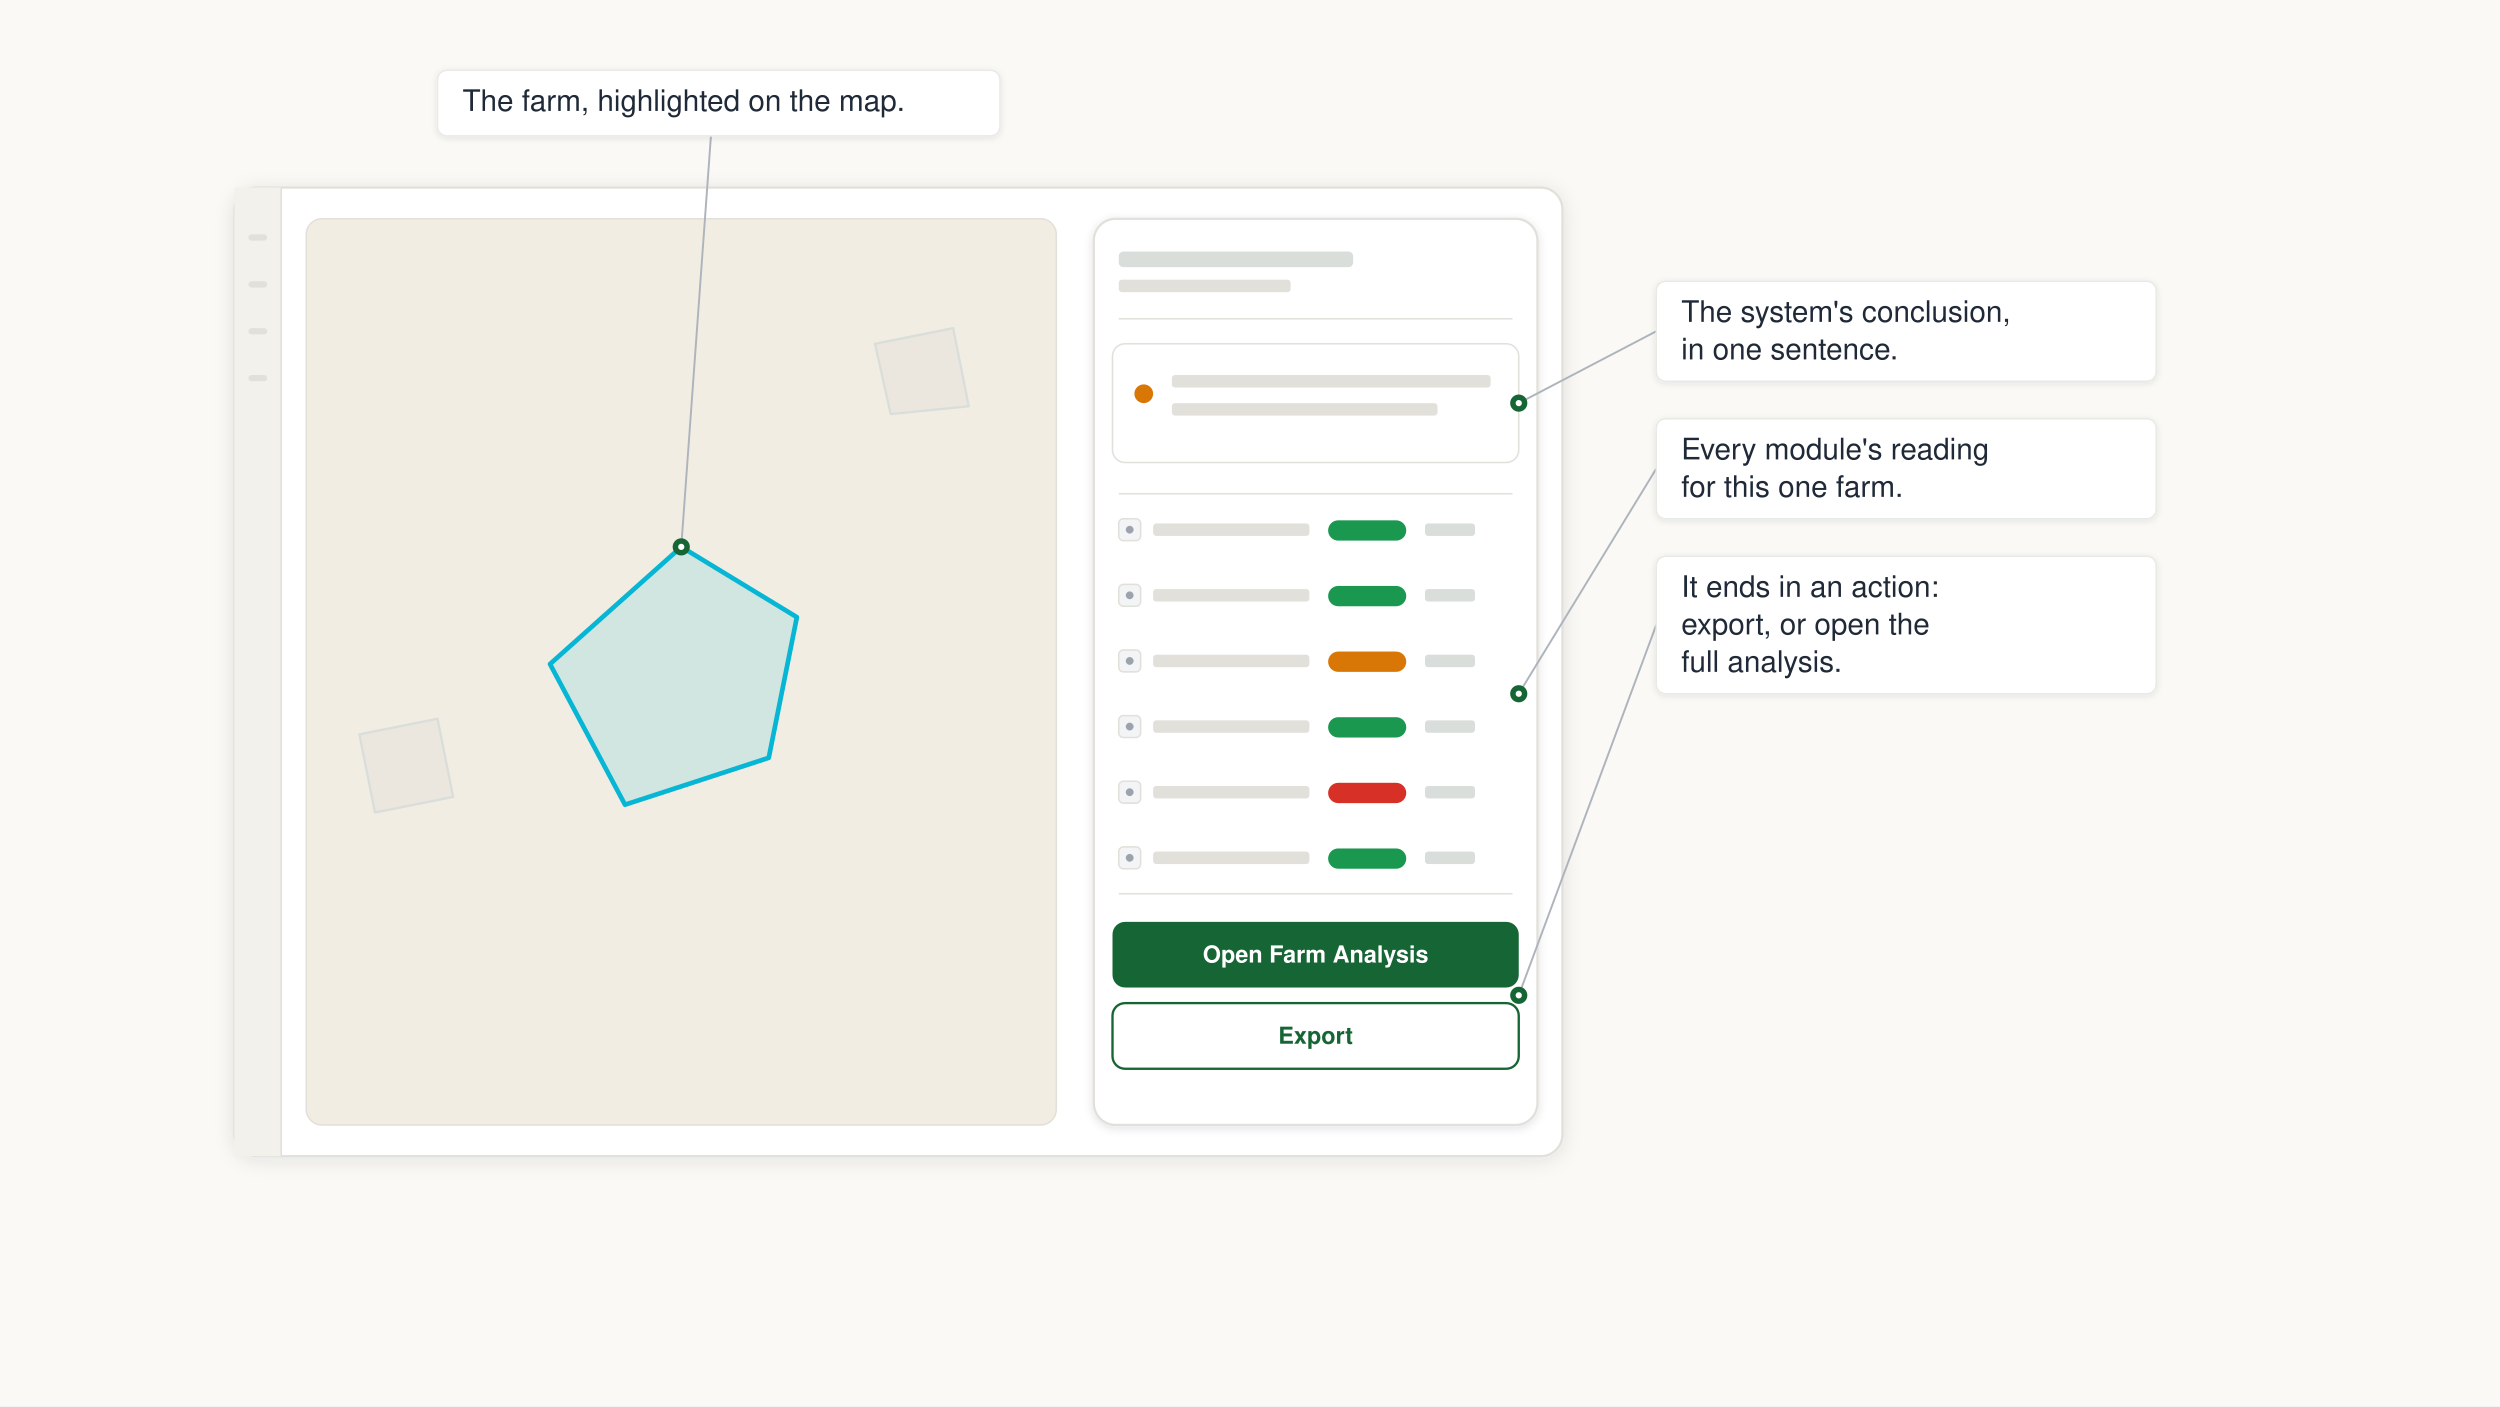
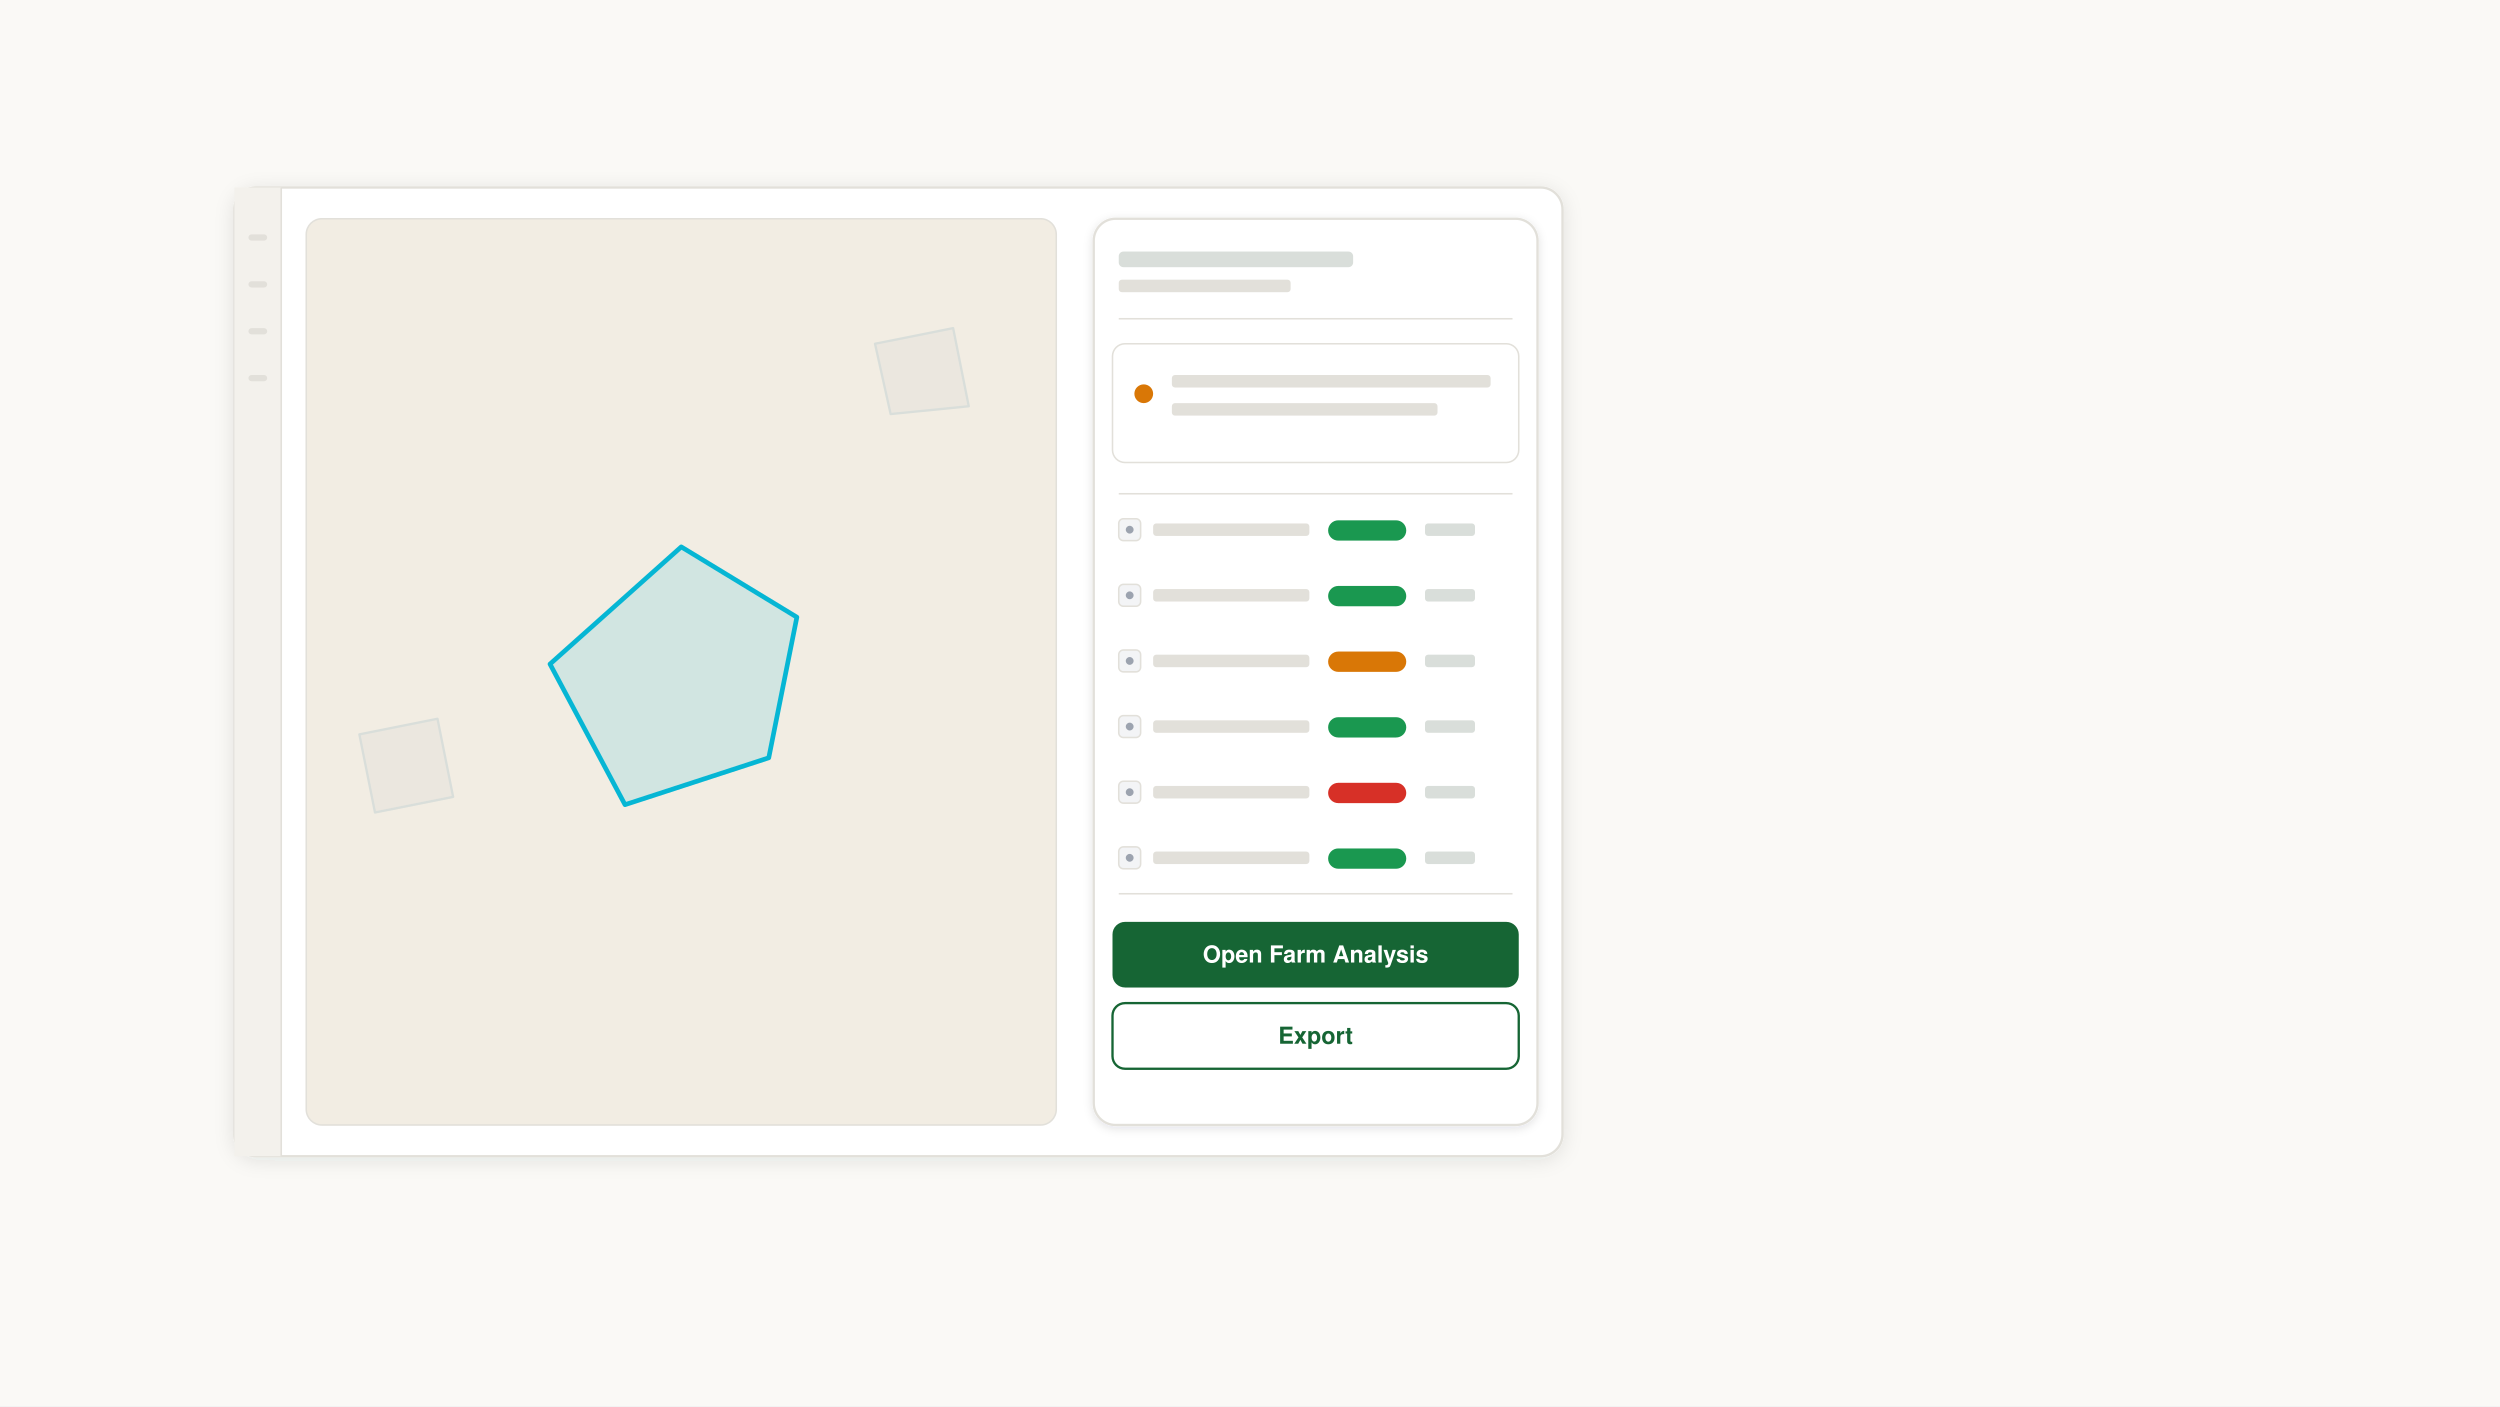
<svg xmlns="http://www.w3.org/2000/svg" width="1600" height="900" viewBox="0 0 1600 900">
  <defs>
    <filter id="softShadowF" x="-20%" y="-20%" width="140%" height="140%">
      <feDropShadow dx="0" dy="2" stdDeviation="6" flood-color="#1F2937" flood-opacity="0.10" />
    </filter>
    <filter id="softShadowFL" x="-30%" y="-30%" width="160%" height="160%">
      <feDropShadow dx="0" dy="1.5" stdDeviation="3" flood-color="#1F2937" flood-opacity="0.12" />
    </filter>
    <filter id="chipShadowF" x="-40%" y="-40%" width="180%" height="180%">
      <feDropShadow dx="0" dy="1" stdDeviation="2" flood-color="#1F2937" flood-opacity="0.10" />
    </filter>
  </defs>
  <rect x="0" y="0" width="1600" height="900" fill="#FAF9F6" />
  <rect x="150" y="120" width="850" height="620" rx="14" fill="#FFFFFF" stroke="#E2E0DA" stroke-width="1.5" filter="url(#softShadowF)" />
  <rect x="150" y="120" width="30" height="620" fill="#F3F1EC" />
  <rect x="159" y="150" width="12" height="4" rx="2" fill="#E2E0DA" />
  <rect x="159" y="180" width="12" height="4" rx="2" fill="#E2E0DA" />
  <rect x="159" y="210" width="12" height="4" rx="2" fill="#E2E0DA" />
  <rect x="159" y="240" width="12" height="4" rx="2" fill="#E2E0DA" />
  <line x1="180" y1="120" x2="180" y2="740" stroke="#E2E0DA" stroke-width="1" />
  <rect x="196" y="140" width="480" height="580" rx="10" fill="#F2EDE3" stroke="#E2E0DA" stroke-width="1" />
  <polygon points="230,470 280,460 290,510 240,520" fill="#E2E0DA" fill-opacity="0.45" stroke="#D9DEDA" stroke-width="1.5" stroke-linejoin="round" />
  <polygon points="560,220 610,210 620,260 570,265" fill="#E2E0DA" fill-opacity="0.45" stroke="#D9DEDA" stroke-width="1.5" stroke-linejoin="round" />
  <polygon points="436,350 510,395 492,485 400,515 352,425" fill="#06B6D4" fill-opacity="0.14" stroke="#06B6D4" stroke-width="3" stroke-linejoin="round" />
  <rect x="700" y="140" width="284" height="580" rx="14" fill="#FFFFFF" stroke="#E2E0DA" stroke-width="1.5" filter="url(#softShadowFL)" />
  <rect x="716" y="161" width="150" height="10" rx="3" fill="#D9DEDA" />
  <rect x="716" y="179" width="110" height="8" rx="2" fill="#E2E0DA" />
  <line x1="716" y1="204" x2="968" y2="204" stroke="#E2E0DA" stroke-width="1" />
  <rect x="712" y="220" width="260" height="76" rx="8" fill="#FFFFFF" stroke="#E2E0DA" stroke-width="1" />
  <circle cx="732" cy="252" r="6" fill="#D97706" />
  <rect x="750" y="240" width="204" height="8" rx="2" fill="#E2E0DA" />
  <rect x="750" y="258" width="170" height="8" rx="2" fill="#E2E0DA" />
  <line x1="716" y1="316" x2="968" y2="316" stroke="#E2E0DA" stroke-width="1" />
  <rect x="716" y="332" width="14" height="14" rx="3" fill="#F3F4F6" stroke="#E2E0DA" stroke-width="1" />
  <circle cx="723" cy="339" r="2.5" fill="#9CA3AF" />
  <rect x="738" y="335" width="100" height="8" rx="2" fill="#E2E0DA" />
  <rect x="850" y="333" width="50" height="13" rx="6.5" fill="#1A9850" />
  <rect x="912" y="335" width="32" height="8" rx="2" fill="#D9DEDA" />
  <rect x="716" y="374" width="14" height="14" rx="3" fill="#F3F4F6" stroke="#E2E0DA" stroke-width="1" />
  <circle cx="723" cy="381" r="2.5" fill="#9CA3AF" />
  <rect x="738" y="377" width="100" height="8" rx="2" fill="#E2E0DA" />
  <rect x="850" y="375" width="50" height="13" rx="6.5" fill="#1A9850" />
  <rect x="912" y="377" width="32" height="8" rx="2" fill="#D9DEDA" />
  <rect x="716" y="416" width="14" height="14" rx="3" fill="#F3F4F6" stroke="#E2E0DA" stroke-width="1" />
  <circle cx="723" cy="423" r="2.5" fill="#9CA3AF" />
  <rect x="738" y="419" width="100" height="8" rx="2" fill="#E2E0DA" />
  <rect x="850" y="417" width="50" height="13" rx="6.5" fill="#D97706" />
  <rect x="912" y="419" width="32" height="8" rx="2" fill="#D9DEDA" />
  <rect x="716" y="458" width="14" height="14" rx="3" fill="#F3F4F6" stroke="#E2E0DA" stroke-width="1" />
  <circle cx="723" cy="465" r="2.5" fill="#9CA3AF" />
  <rect x="738" y="461" width="100" height="8" rx="2" fill="#E2E0DA" />
  <rect x="850" y="459" width="50" height="13" rx="6.5" fill="#1A9850" />
  <rect x="912" y="461" width="32" height="8" rx="2" fill="#D9DEDA" />
  <rect x="716" y="500" width="14" height="14" rx="3" fill="#F3F4F6" stroke="#E2E0DA" stroke-width="1" />
  <circle cx="723" cy="507" r="2.5" fill="#9CA3AF" />
  <rect x="738" y="503" width="100" height="8" rx="2" fill="#E2E0DA" />
  <rect x="850" y="501" width="50" height="13" rx="6.5" fill="#D73027" />
  <rect x="912" y="503" width="32" height="8" rx="2" fill="#D9DEDA" />
  <rect x="716" y="542" width="14" height="14" rx="3" fill="#F3F4F6" stroke="#E2E0DA" stroke-width="1" />
  <circle cx="723" cy="549" r="2.5" fill="#9CA3AF" />
  <rect x="738" y="545" width="100" height="8" rx="2" fill="#E2E0DA" />
  <rect x="850" y="543" width="50" height="13" rx="6.5" fill="#1A9850" />
  <rect x="912" y="545" width="32" height="8" rx="2" fill="#D9DEDA" />
  <line x1="716" y1="572" x2="968" y2="572" stroke="#E2E0DA" stroke-width="1" />
  <rect x="712" y="590" width="260" height="42" rx="8" fill="#166534" />
  <text x="842" y="616" text-anchor="middle" font-family="Helvetica, Arial, sans-serif" font-size="15" font-weight="700" fill="#FFFFFF">Open Farm Analysis</text>
  <rect x="712" y="642" width="260" height="42" rx="8" fill="#FFFFFF" stroke="#166534" stroke-width="1.5" />
  <text x="842" y="668" text-anchor="middle" font-family="Helvetica, Arial, sans-serif" font-size="15" font-weight="700" fill="#166534">Export</text>
-   <line x1="436" y1="350" x2="455" y2="87" stroke="#AEB4BC" stroke-width="1.25" />
-   <circle cx="436" cy="350" r="5.5" fill="#166534" />
-   <circle cx="436" cy="350" r="2" fill="#FFFFFF" />
-   <rect x="280" y="45" width="360" height="42" rx="6" fill="#FFFFFF" stroke="#E8EAE6" stroke-width="1" filter="url(#chipShadowF)" />
-   <text x="296" y="71" font-family="Helvetica, Arial, sans-serif" font-size="19" fill="#1F2937">The farm, highlighted on the map.</text>
-   <line x1="972" y1="258" x2="1060" y2="212" stroke="#AEB4BC" stroke-width="1.25" />
-   <circle cx="972" cy="258" r="5.5" fill="#166534" />
-   <circle cx="972" cy="258" r="2" fill="#FFFFFF" />
-   <rect x="1060" y="180" width="320" height="64" rx="6" fill="#FFFFFF" stroke="#E8EAE6" stroke-width="1" filter="url(#chipShadowF)" />
-   <text x="1076" y="206" font-family="Helvetica, Arial, sans-serif" font-size="19" fill="#1F2937">
-     <tspan x="1076" dy="0">The system's conclusion,</tspan>
-     <tspan x="1076" dy="24">in one sentence.</tspan>
-   </text>
-   <line x1="972" y1="444" x2="1060" y2="300" stroke="#AEB4BC" stroke-width="1.25" />
-   <circle cx="972" cy="444" r="5.5" fill="#166534" />
-   <circle cx="972" cy="444" r="2" fill="#FFFFFF" />
-   <rect x="1060" y="268" width="320" height="64" rx="6" fill="#FFFFFF" stroke="#E8EAE6" stroke-width="1" filter="url(#chipShadowF)" />
-   <text x="1076" y="294" font-family="Helvetica, Arial, sans-serif" font-size="19" fill="#1F2937">
-     <tspan x="1076" dy="0">Every module's reading</tspan>
-     <tspan x="1076" dy="24">for this one farm.</tspan>
-   </text>
-   <line x1="972" y1="637" x2="1060" y2="400" stroke="#AEB4BC" stroke-width="1.25" />
-   <circle cx="972" cy="637" r="5.5" fill="#166534" />
-   <circle cx="972" cy="637" r="2" fill="#FFFFFF" />
-   <rect x="1060" y="356" width="320" height="88" rx="6" fill="#FFFFFF" stroke="#E8EAE6" stroke-width="1" filter="url(#chipShadowF)" />
-   <text x="1076" y="382" font-family="Helvetica, Arial, sans-serif" font-size="19" fill="#1F2937">
-     <tspan x="1076" dy="0">It ends in an action:</tspan>
-     <tspan x="1076" dy="24">export, or open the</tspan>
-     <tspan x="1076" dy="24">full analysis.</tspan>
-   </text>
</svg>
